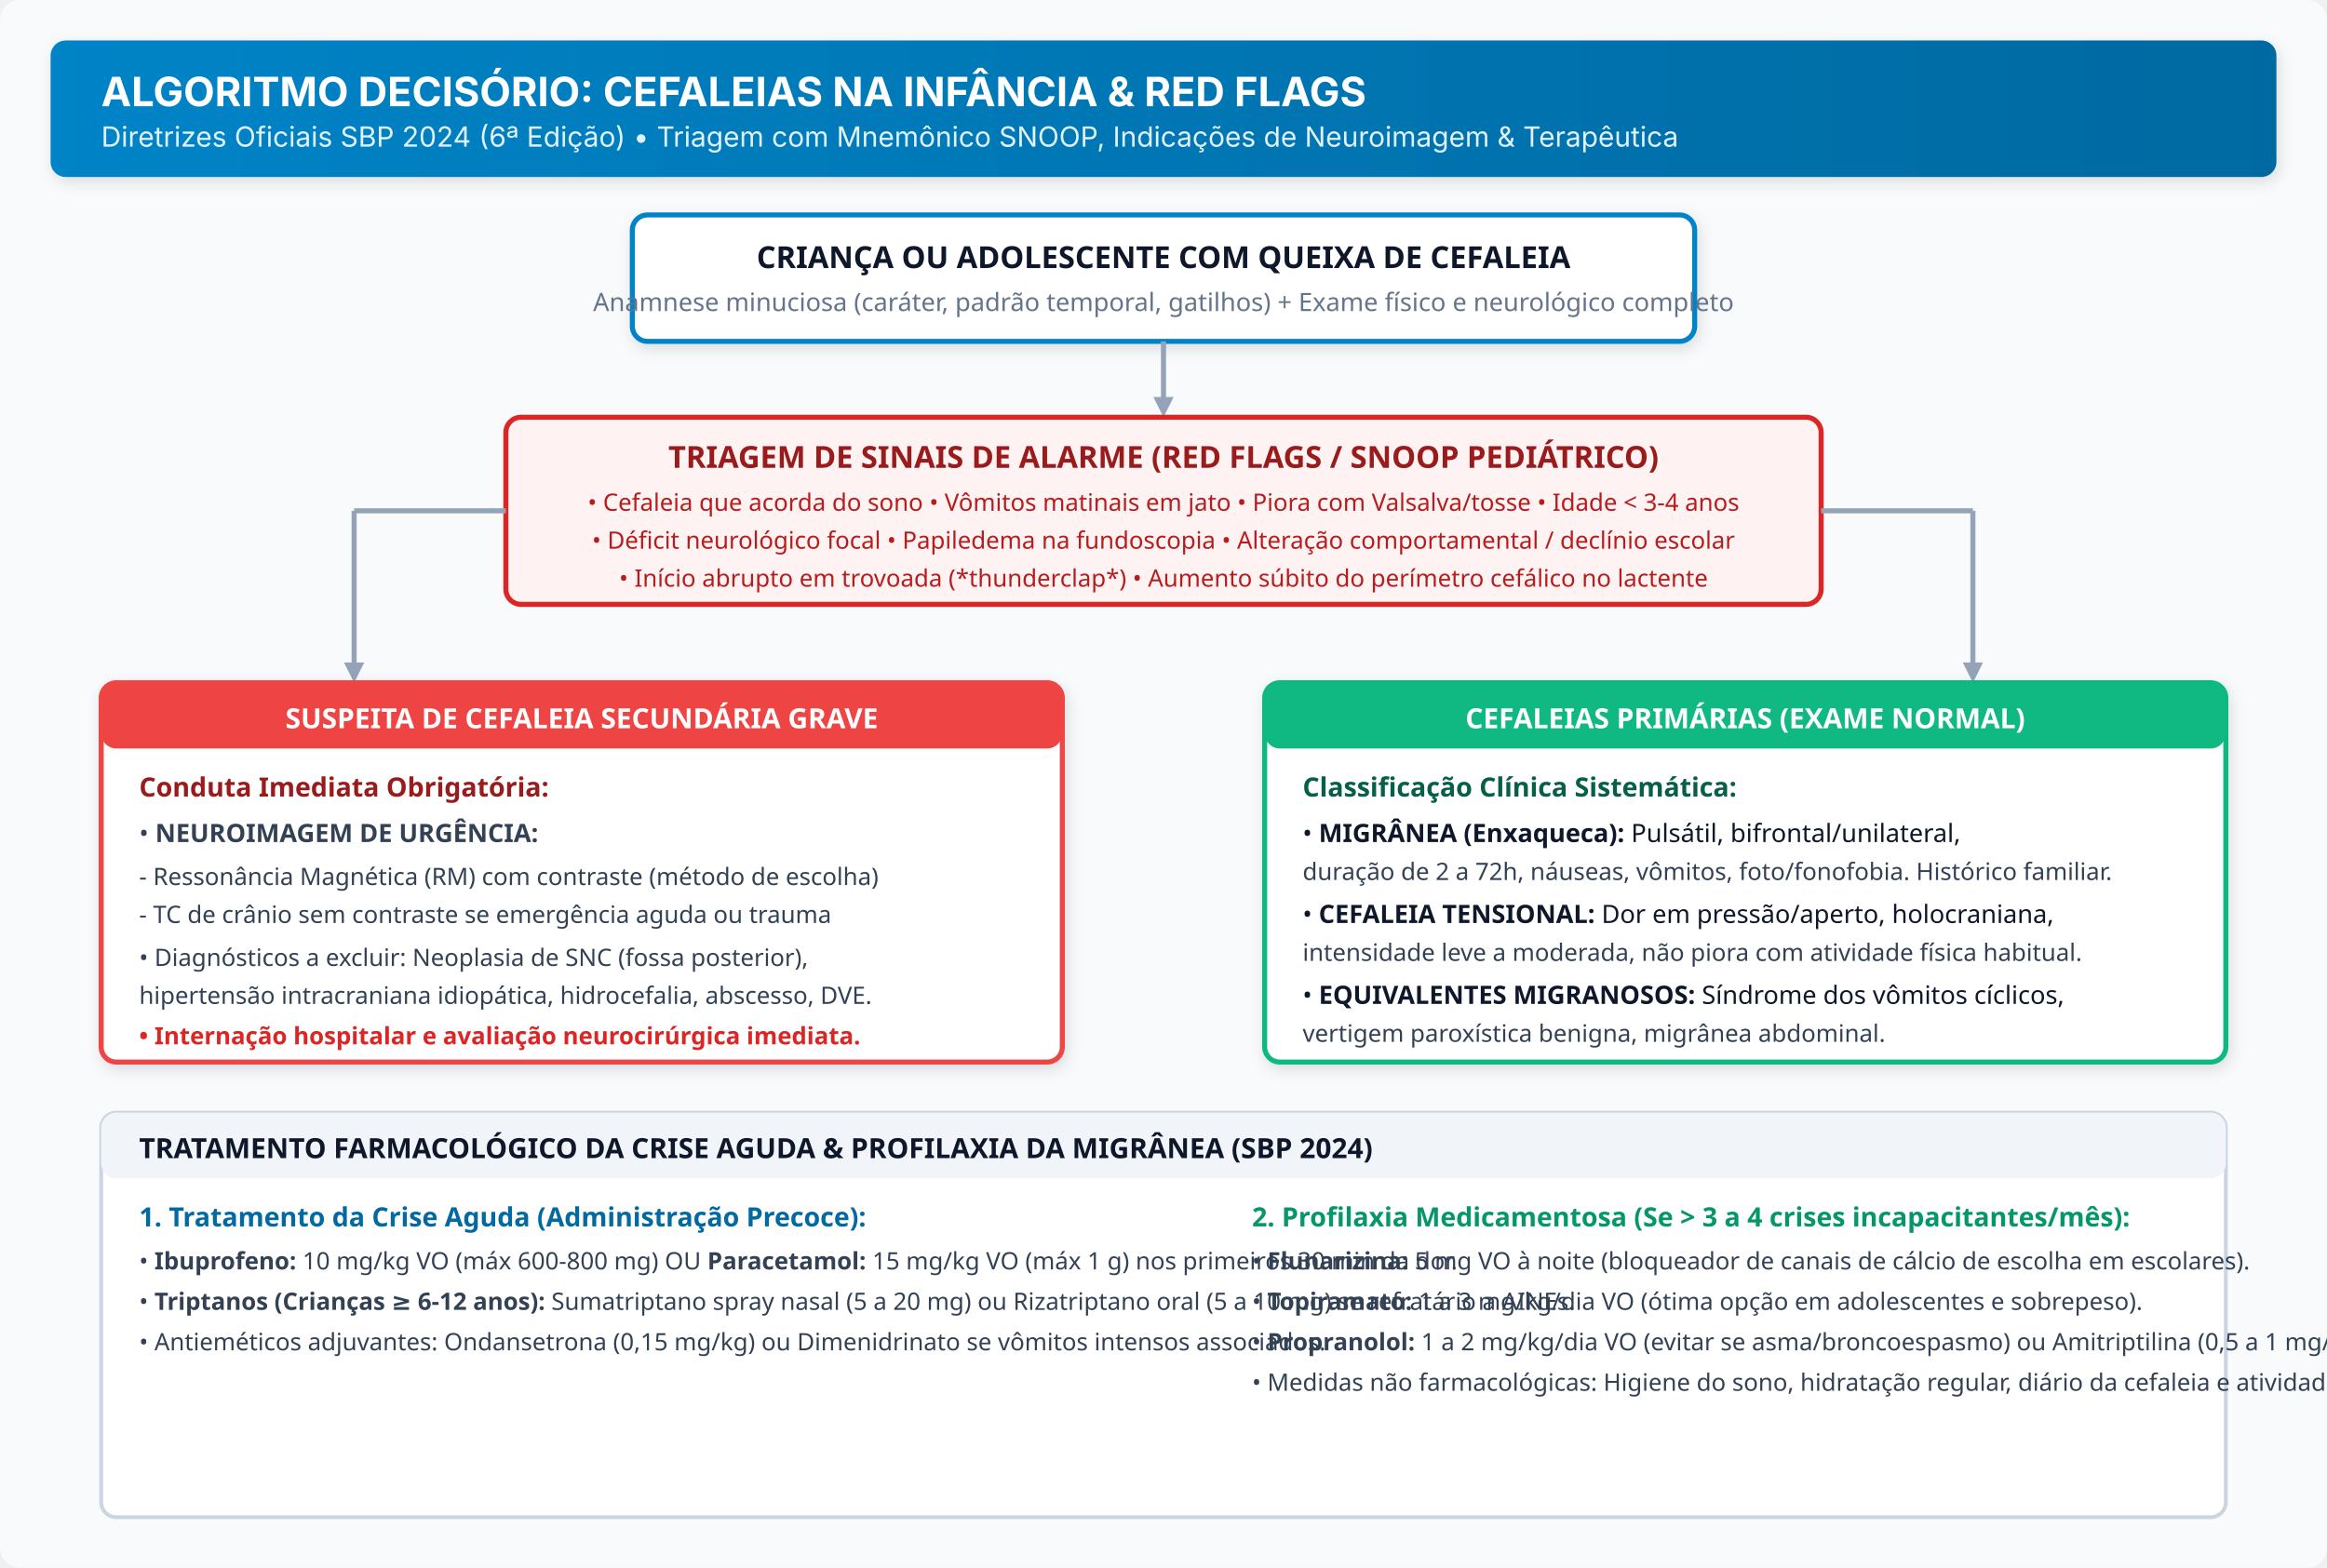
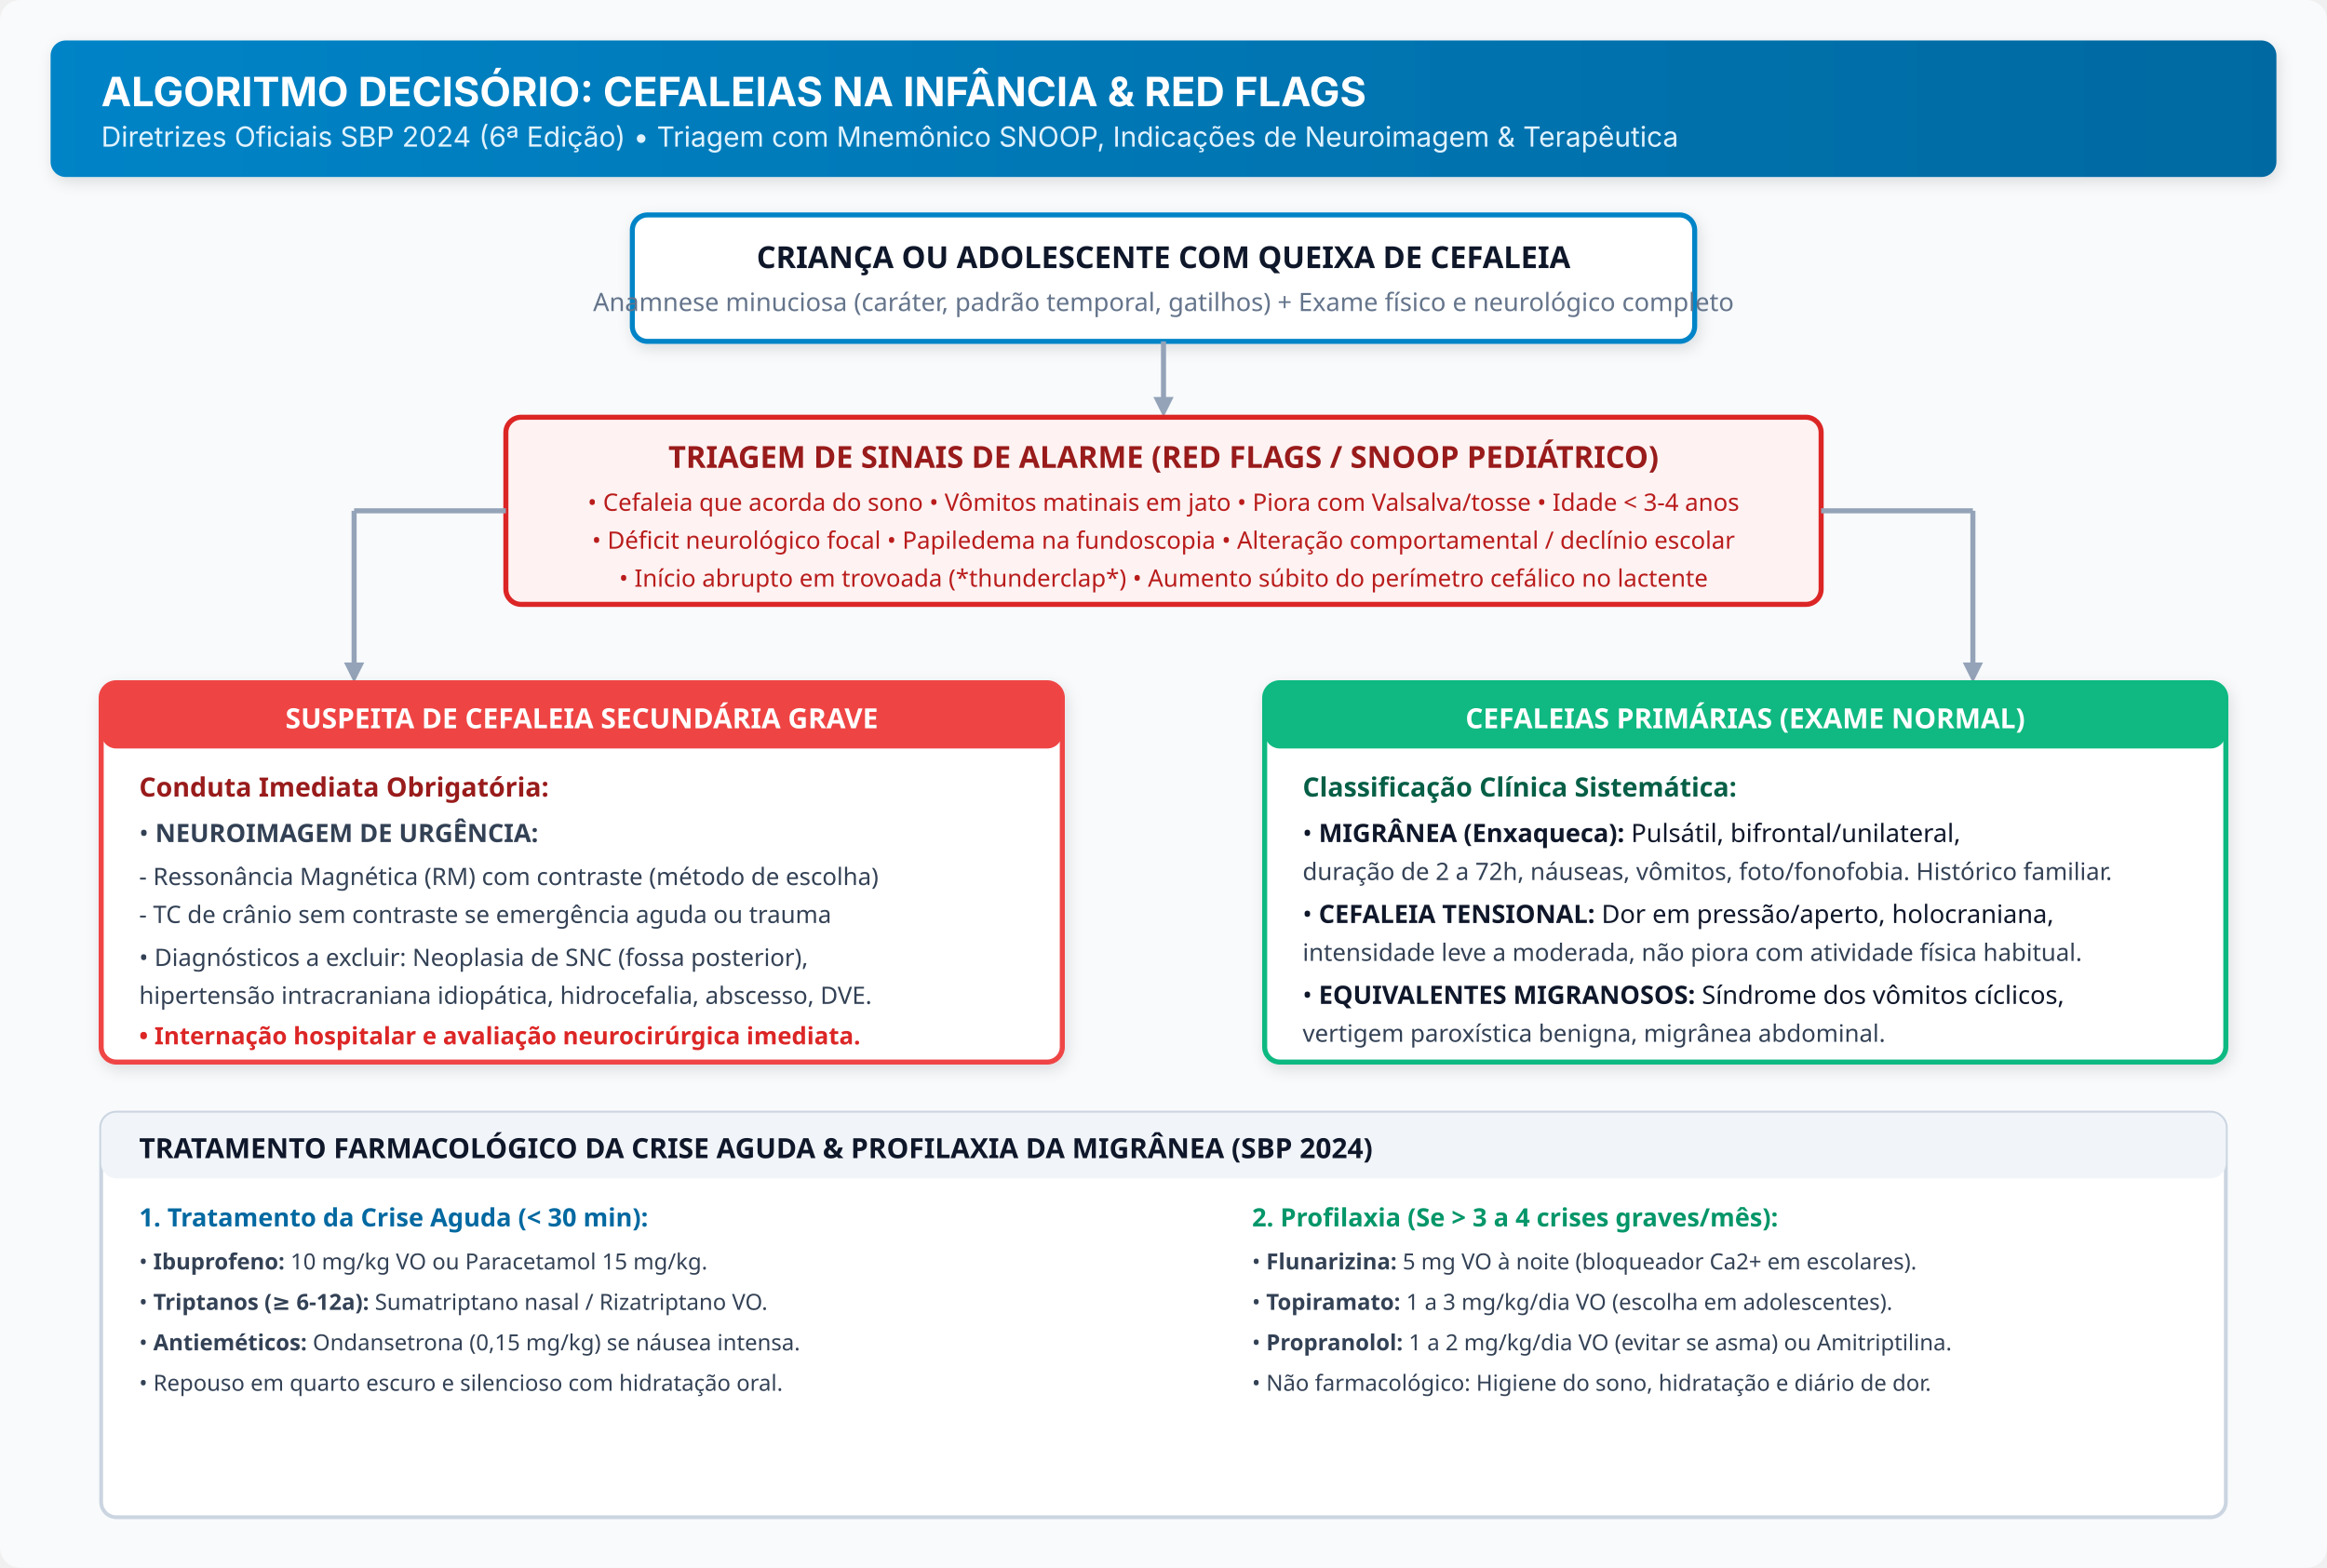
<svg xmlns="http://www.w3.org/2000/svg" viewBox="0 0 920 620" width="100%" height="100%">
  <defs>
    <linearGradient id="gradCef" x1="0%" y1="0%" x2="100%" y2="0%">
      <stop offset="0%" stop-color="#0284c7" />
      <stop offset="100%" stop-color="#0369a1" />
    </linearGradient>
    <filter id="shadowCef" x="-5%" y="-5%" width="110%" height="115%" filterUnits="userSpaceOnUse">
      <feDropShadow dx="1" dy="2" stdDeviation="3" flood-opacity="0.12" />
    </filter>
  </defs>
  <rect width="920" height="620" fill="#f8fafc" rx="8" />
  <rect x="20" y="16" width="880" height="54" rx="6" fill="url(#gradCef)" filter="url(#shadowCef)" />
  <text x="40" y="42" fill="#ffffff" font-size="16" font-weight="bold" font-family="system-ui, -apple-system, sans-serif">ALGORITMO DECISÓRIO: CEFALEIAS NA INFÂNCIA &amp; RED FLAGS</text>
  <text x="40" y="58" fill="#e0f2fe" font-size="11" font-family="system-ui, -apple-system, sans-serif">Diretrizes Oficiais SBP 2024 (6ª Edição) • Triagem com Mnemônico SNOOP, Indicações de Neuroimagem &amp; Terapêutica</text>
  <rect x="250" y="85" width="420" height="50" rx="6" fill="#ffffff" stroke="#0284c7" stroke-width="2" filter="url(#shadowCef)" />
  <text x="460" y="106" fill="#0f172a" font-size="12" font-weight="bold" text-anchor="middle" font-family="system-ui, sans-serif">CRIANÇA OU ADOLESCENTE COM QUEIXA DE CEFALEIA</text>
  <text x="460" y="123" fill="#64748b" font-size="10" text-anchor="middle" font-family="system-ui, sans-serif">Anamnese minuciosa (caráter, padrão temporal, gatilhos) + Exame físico e neurológico completo</text>
  <line x1="460" y1="135" x2="460" y2="160" stroke="#94a3b8" stroke-width="2" />
  <polygon points="460,165 456,157 464,157" fill="#94a3b8" />
  <rect x="200" y="165" width="520" height="74" rx="6" fill="#fef2f2" stroke="#dc2626" stroke-width="2" />
  <text x="460" y="185" fill="#991b1b" font-size="12" font-weight="bold" text-anchor="middle" font-family="system-ui, sans-serif">TRIAGEM DE SINAIS DE ALARME (RED FLAGS / SNOOP PEDIÁTRICO)</text>
  <text x="460" y="202" fill="#b91c1c" font-size="9.5" text-anchor="middle" font-family="system-ui, sans-serif">• Cefaleia que acorda do sono • Vômitos matinais em jato • Piora com Valsalva/tosse • Idade &lt; 3-4 anos</text>
  <text x="460" y="217" fill="#b91c1c" font-size="9.5" text-anchor="middle" font-family="system-ui, sans-serif">• Déficit neurológico focal • Papiledema na fundoscopia • Alteração comportamental / declínio escolar</text>
  <text x="460" y="232" fill="#b91c1c" font-size="9.5" text-anchor="middle" font-family="system-ui, sans-serif">• Início abrupto em trovoada (*thunderclap*) • Aumento súbito do perímetro cefálico no lactente</text>
  <line x1="200" y1="202" x2="140" y2="202" stroke="#94a3b8" stroke-width="2" />
  <line x1="140" y1="202" x2="140" y2="265" stroke="#94a3b8" stroke-width="2" />
  <polygon points="140,270 136,262 144,262" fill="#94a3b8" />
  <line x1="720" y1="202" x2="780" y2="202" stroke="#94a3b8" stroke-width="2" />
  <line x1="780" y1="202" x2="780" y2="265" stroke="#94a3b8" stroke-width="2" />
  <polygon points="780,270 776,262 784,262" fill="#94a3b8" />
  <rect x="40" y="270" width="380" height="150" rx="6" fill="#ffffff" stroke="#ef4444" stroke-width="2" filter="url(#shadowCef)" />
  <rect x="40" y="270" width="380" height="26" fill="#ef4444" rx="6" />
  <text x="230" y="288" fill="#ffffff" font-size="11" font-weight="bold" text-anchor="middle" font-family="system-ui, sans-serif">SUSPEITA DE CEFALEIA SECUNDÁRIA GRAVE</text>
  <text x="55" y="315" fill="#991b1b" font-size="10.5" font-weight="bold" font-family="system-ui, sans-serif">Conduta Imediata Obrigatória:</text>
  <text x="55" y="333" fill="#334155" font-size="10" font-family="system-ui, sans-serif">• <tspan font-weight="bold">NEUROIMAGEM DE URGÊNCIA:</tspan>
  </text>
  <text x="55" y="350" fill="#334155" font-size="9.5" font-family="system-ui, sans-serif">  - Ressonância Magnética (RM) com contraste (método de escolha)</text>
  <text x="55" y="365" fill="#334155" font-size="9.5" font-family="system-ui, sans-serif">  - TC de crânio sem contraste se emergência aguda ou trauma</text>
  <text x="55" y="382" fill="#334155" font-size="9.5" font-family="system-ui, sans-serif">• Diagnósticos a excluir: Neoplasia de SNC (fossa posterior),</text>
  <text x="55" y="397" fill="#334155" font-size="9.5" font-family="system-ui, sans-serif">  hipertensão intracraniana idiopática, hidrocefalia, abscesso, DVE.</text>
  <text x="55" y="413" fill="#dc2626" font-size="9.5" font-weight="bold" font-family="system-ui, sans-serif">• Internação hospitalar e avaliação neurocirúrgica imediata.</text>
  <rect x="500" y="270" width="380" height="150" rx="6" fill="#ffffff" stroke="#10b981" stroke-width="2" filter="url(#shadowCef)" />
  <rect x="500" y="270" width="380" height="26" fill="#10b981" rx="6" />
  <text x="690" y="288" fill="#ffffff" font-size="11" font-weight="bold" text-anchor="middle" font-family="system-ui, sans-serif">CEFALEIAS PRIMÁRIAS (EXAME NORMAL)</text>
  <text x="515" y="315" fill="#065f46" font-size="10.5" font-weight="bold" font-family="system-ui, sans-serif">Classificação Clínica Sistemática:</text>
  <text x="515" y="333" fill="#0f172a" font-size="10" font-family="system-ui, sans-serif">• <tspan font-weight="bold">MIGRÂNEA (Enxaqueca):</tspan> Pulsátil, bifrontal/unilateral,</text>
  <text x="515" y="348" fill="#334155" font-size="9.5" font-family="system-ui, sans-serif">  duração de 2 a 72h, náuseas, vômitos, foto/fonofobia. Histórico familiar.</text>
  <text x="515" y="365" fill="#0f172a" font-size="10" font-family="system-ui, sans-serif">• <tspan font-weight="bold">CEFALEIA TENSIONAL:</tspan> Dor em pressão/aperto, holocraniana,</text>
  <text x="515" y="380" fill="#334155" font-size="9.5" font-family="system-ui, sans-serif">  intensidade leve a moderada, não piora com atividade física habitual.</text>
  <text x="515" y="397" fill="#0f172a" font-size="10" font-family="system-ui, sans-serif">• <tspan font-weight="bold">EQUIVALENTES MIGRANOSOS:</tspan> Síndrome dos vômitos cíclicos,</text>
  <text x="515" y="412" fill="#334155" font-size="9.5" font-family="system-ui, sans-serif">  vertigem paroxística benigna, migrânea abdominal.</text>
  <rect x="40" y="440" width="840" height="160" rx="6" fill="#ffffff" stroke="#cbd5e1" stroke-width="1.5" />
  <rect x="40" y="440" width="840" height="26" fill="#f1f5f9" rx="6" />
  <text x="55" y="458" fill="#0f172a" font-size="11" font-weight="bold" font-family="system-ui, sans-serif">TRATAMENTO FARMACOLÓGICO DA CRISE AGUDA &amp; PROFILAXIA DA MIGRÂNEA (SBP 2024)</text>
-   <text x="55" y="485" fill="#0369a1" font-size="10.5" font-weight="bold" font-family="system-ui, sans-serif">1. Tratamento da Crise Aguda (Administração Precoce):</text>
-   <text x="55" y="502" fill="#334155" font-size="9.5" font-family="system-ui, sans-serif">• <tspan font-weight="bold">Ibuprofeno:</tspan> 10 mg/kg VO (máx 600-800 mg) OU <tspan font-weight="bold">Paracetamol:</tspan> 15 mg/kg VO (máx 1 g) nos primeiros 30 min da dor.</text>
-   <text x="55" y="518" fill="#334155" font-size="9.5" font-family="system-ui, sans-serif">• <tspan font-weight="bold">Triptanos (Crianças ≥ 6-12 anos):</tspan> Sumatriptano spray nasal (5 a 20 mg) ou Rizatriptano oral (5 a 10 mg) se refratário a AINEs.</text>
-   <text x="55" y="534" fill="#334155" font-size="9.5" font-family="system-ui, sans-serif">• Antieméticos adjuvantes: Ondansetrona (0,15 mg/kg) ou Dimenidrinato se vômitos intensos associados.</text>
-   <text x="495" y="485" fill="#059669" font-size="10.5" font-weight="bold" font-family="system-ui, sans-serif">2. Profilaxia Medicamentosa (Se &gt; 3 a 4 crises incapacitantes/mês):</text>
-   <text x="495" y="502" fill="#334155" font-size="9.5" font-family="system-ui, sans-serif">• <tspan font-weight="bold">Flunarizina:</tspan> 5 mg VO à noite (bloqueador de canais de cálcio de escolha em escolares).</text>
-   <text x="495" y="518" fill="#334155" font-size="9.5" font-family="system-ui, sans-serif">• <tspan font-weight="bold">Topiramato:</tspan> 1 a 3 mg/kg/dia VO (ótima opção em adolescentes e sobrepeso).</text>
-   <text x="495" y="534" fill="#334155" font-size="9.5" font-family="system-ui, sans-serif">• <tspan font-weight="bold">Propranolol:</tspan> 1 a 2 mg/kg/dia VO (evitar se asma/broncoespasmo) ou Amitriptilina (0,5 a 1 mg/kg/dia).</text>
-   <text x="495" y="550" fill="#334155" font-size="9.5" font-family="system-ui, sans-serif">• Medidas não farmacológicas: Higiene do sono, hidratação regular, diário da cefaleia e atividade física.</text>
+   <text x="55" y="485" fill="#0369a1" font-size="10" font-weight="bold" font-family="system-ui, sans-serif">1. Tratamento da Crise Aguda (&lt; 30 min):</text>
+   <text x="55" y="502" fill="#334155" font-size="8.8" font-family="system-ui, sans-serif">• <tspan font-weight="bold">Ibuprofeno:</tspan> 10 mg/kg VO ou Paracetamol 15 mg/kg.</text>
+   <text x="55" y="518" fill="#334155" font-size="8.8" font-family="system-ui, sans-serif">• <tspan font-weight="bold">Triptanos (≥ 6-12a):</tspan> Sumatriptano nasal / Rizatriptano VO.</text>
+   <text x="55" y="534" fill="#334155" font-size="8.8" font-family="system-ui, sans-serif">• <tspan font-weight="bold">Antieméticos:</tspan> Ondansetrona (0,15 mg/kg) se náusea intensa.</text>
+   <text x="55" y="550" fill="#334155" font-size="8.8" font-family="system-ui, sans-serif">• Repouso em quarto escuro e silencioso com hidratação oral.</text>
+   <text x="495" y="485" fill="#059669" font-size="10" font-weight="bold" font-family="system-ui, sans-serif">2. Profilaxia (Se &gt; 3 a 4 crises graves/mês):</text>
+   <text x="495" y="502" fill="#334155" font-size="8.8" font-family="system-ui, sans-serif">• <tspan font-weight="bold">Flunarizina:</tspan> 5 mg VO à noite (bloqueador Ca2+ em escolares).</text>
+   <text x="495" y="518" fill="#334155" font-size="8.8" font-family="system-ui, sans-serif">• <tspan font-weight="bold">Topiramato:</tspan> 1 a 3 mg/kg/dia VO (escolha em adolescentes).</text>
+   <text x="495" y="534" fill="#334155" font-size="8.8" font-family="system-ui, sans-serif">• <tspan font-weight="bold">Propranolol:</tspan> 1 a 2 mg/kg/dia VO (evitar se asma) ou Amitriptilina.</text>
+   <text x="495" y="550" fill="#334155" font-size="8.8" font-family="system-ui, sans-serif">• Não farmacológico: Higiene do sono, hidratação e diário de dor.</text>
</svg>
